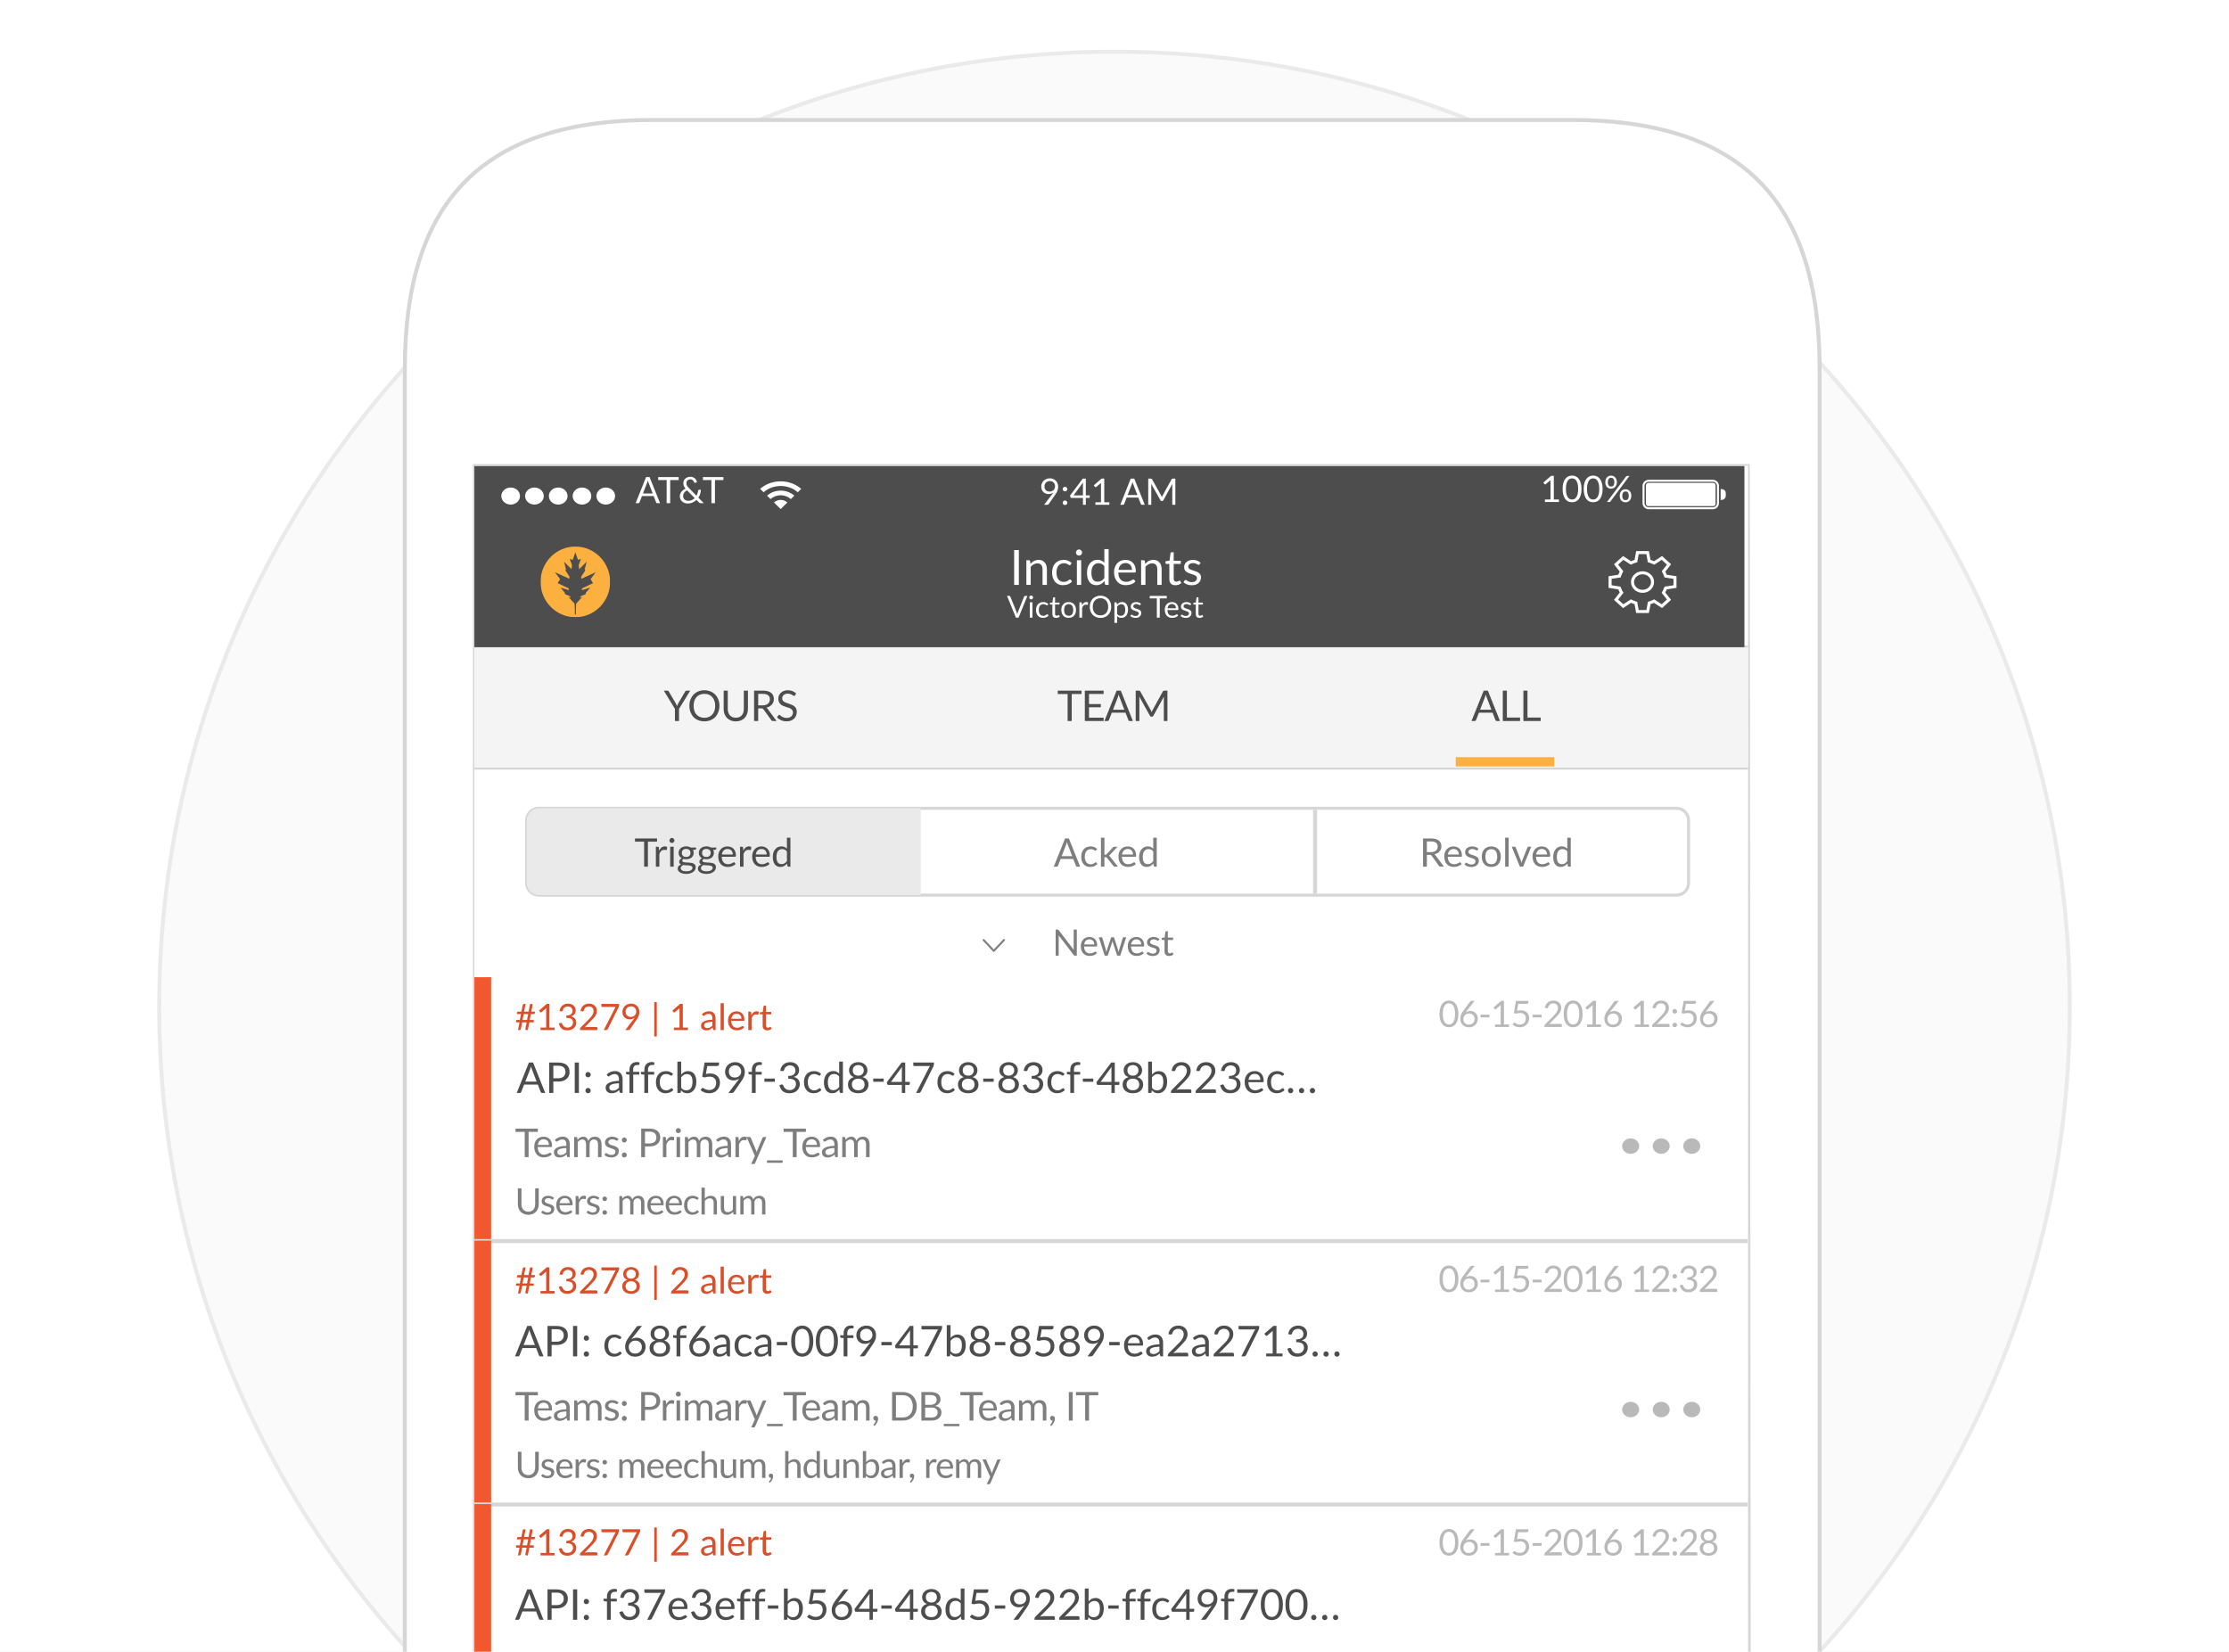
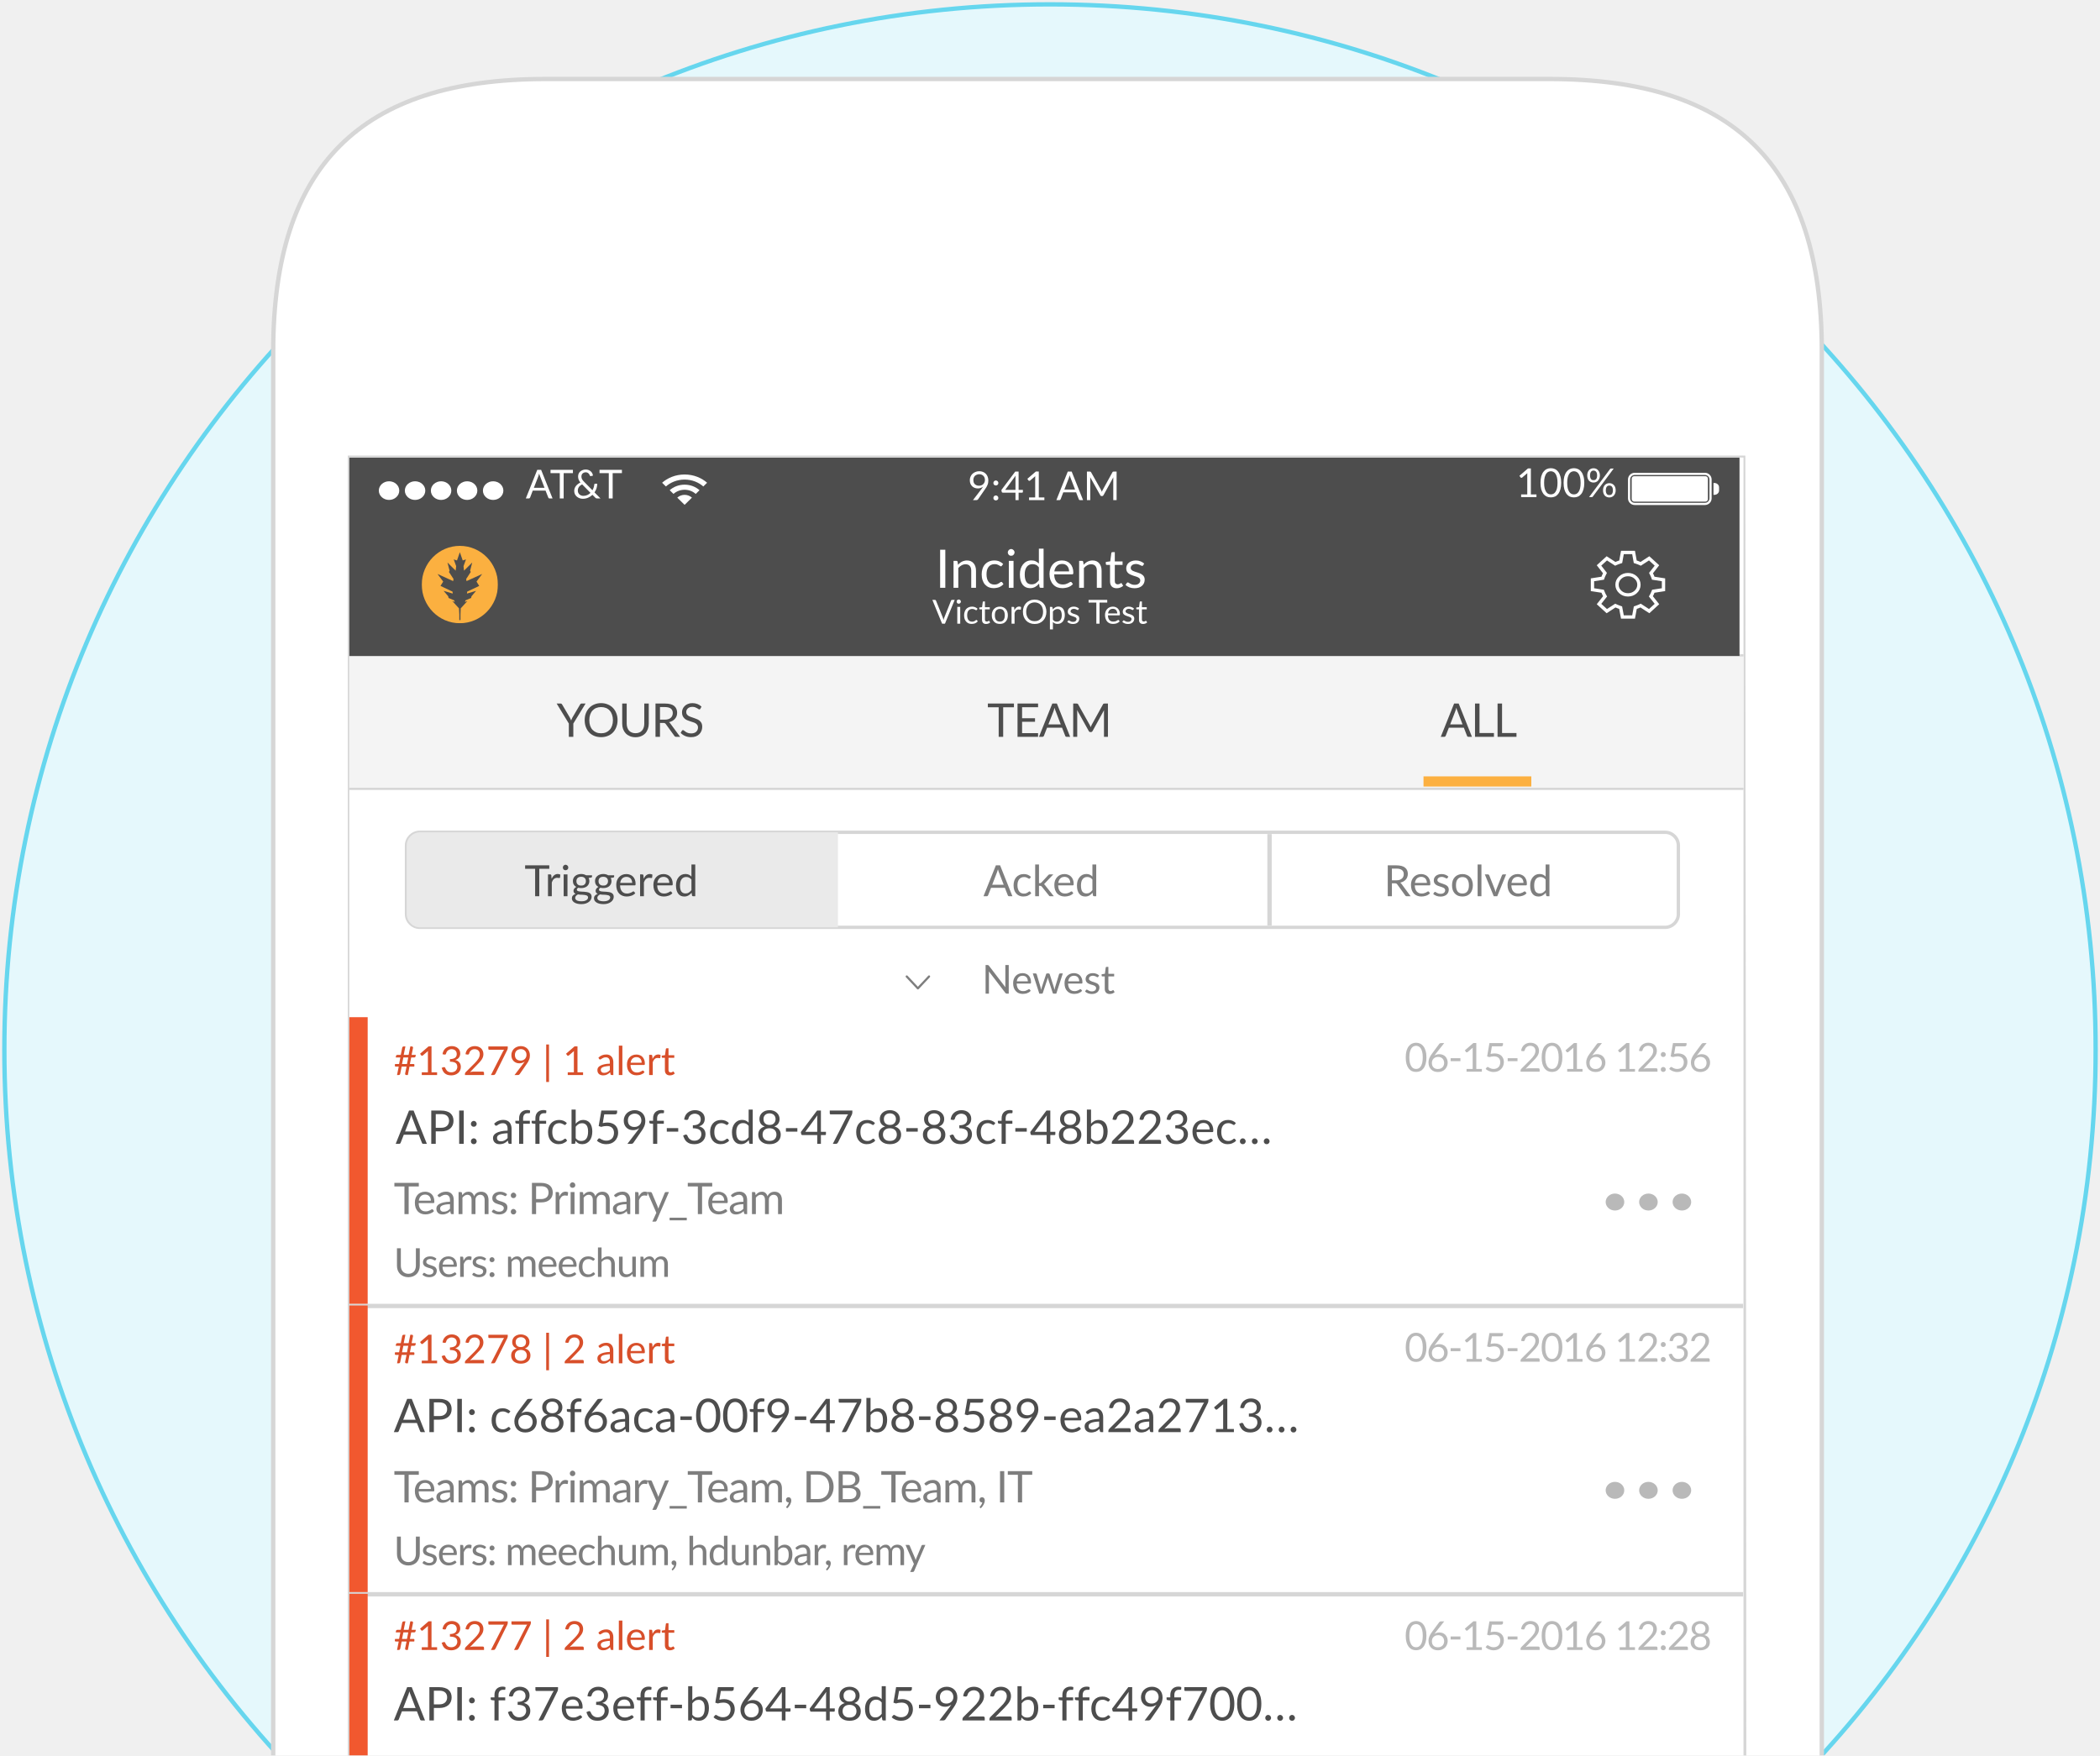
- <svg xmlns="http://www.w3.org/2000/svg" xmlns:xlink="http://www.w3.org/1999/xlink" width="560px" height="415px" viewBox="0 0 560 415" version="1.1">
+ <svg xmlns="http://www.w3.org/2000/svg" xmlns:xlink="http://www.w3.org/1999/xlink" width="482px" height="403px" viewBox="0 0 482 403" version="1.1">
  <defs>
    <rect id="path-1" x="0" y="0" width="560" height="415" />
    <polygon id="path-3" points="0.569 0.569 321.313 0.569 321.75 571.635 0.569 571.635" />
    <rect id="path-4" x="0.914" y="0" width="319.991" height="519.39" />
    <rect id="path-6" x="1.707" y="45.164" width="322.551" height="31.148" />
    <polygon id="path-7" points="17.528 0.033 0.042 0.033 0.042 17.793 17.528 17.793 17.528 0.033" />
    <rect id="path-9" x="28.586" y="3.504" width="19.199" height="7.398" rx="1.288" />
    <polygon id="path-10" points="5.76 10.473 11.148 5.178 5.76 0.223 0.372 5.178" />
  </defs>
  <g id="Product" stroke="none" stroke-width="1" fill="none" fill-rule="evenodd">
-     <g id="Desktop-HD" transform="translate(-683, -3885)">
+     <g id="Desktop-HD" transform="translate(-722, -3897)">
      <g id="Resolve" transform="translate(30, 592)">
        <g id="Mobile" transform="translate(189, 0)">
          <g id="Group-34" transform="translate(464, 3293)">
            <g id="Gold">
              <mask id="mask-2" fill="white">
                <use xlink:href="#path-1" />
              </mask>
-               <use id="Mask" fill="#FFFFFF" xlink:href="#path-1" />
+               <g id="Mask" />
              <g mask="url(#mask-2)">
                <g transform="translate(40, 13)">
-                   <circle id="Oval-12" stroke="#EAEAEA" fill="#FAFAFA" transform="translate(240, 240) scale(1, -1) rotate(180) translate(-240, -240) " cx="240" cy="240" r="240" />
+                   <circle id="Oval-12" stroke="#66D6EE" fill="#E5F8FC" transform="translate(240, 240) scale(1, -1) rotate(180) translate(-240, -240) " cx="240" cy="240" r="240" />
                  <g id="iPhone-Shape" stroke="none" fill="none" transform="translate(61.56944, 17)">
                    <path d="M293.12,0.137 C335.555,0.137 355.579,20.156 355.579,62.605 L355.579,682.539 C355.579,724.978 335.557,745.007 293.12,745.007 L62.598,745.007 C20.16,745.007 0.139,724.978 0.139,682.539 L0.139,62.605 C0.139,20.156 20.163,0.137 62.598,0.137 L293.12,0.137 Z" id="Edge" stroke="#D6D6D6" fill="#FFFFFF" />
                  </g>
                  <g id="Screen" stroke="none" fill="none" transform="translate(78.26852, 103.0419)">
                    <g>
                      <use fill="#EAEAEA" fill-rule="evenodd" xlink:href="#path-3" />
                      <path stroke="#D6D6D6" stroke-width="1" d="M1.069,1.069 L320.814,1.069 L321.25,571.135 L1.069,571.135 L1.069,1.069 Z" />
                    </g>
                    <g id="Group-5" transform="translate(0, 1)">
                      <mask id="mask-5" fill="white">
                        <use xlink:href="#path-4" />
                      </mask>
                      <use id="white-background" fill="#FFFFFF" xlink:href="#path-4" />
                      <g id="Group-4" mask="url(#mask-5)">
                        <g transform="translate(-1.70662, 0)">
                          <g id="TabBG" fill="none">
                            <use fill="#F4F4F4" fill-rule="evenodd" xlink:href="#path-6" />
                            <rect stroke="#D6D6D6" stroke-width="0.5" x="1.957" y="45.414" width="322.051" height="30.648" />
                          </g>
                          <g id="header" stroke-width="1" fill="none" fill-rule="evenodd" transform="translate(1.70662, 0)">
                            <rect id="Rectangle-1" fill="#4D4D4D" x="0" y="0" width="319.991" height="45.554" />
                            <g id="oakleaf" transform="translate(17.49285, 20.2461)">
                              <mask id="mask-8" fill="white">
                                <use xlink:href="#path-7" />
                              </mask>
                              <g id="Clip-5" />
                              <path d="M17.528,8.913 C17.528,13.817 13.613,17.793 8.785,17.793 C3.957,17.793 0.042,13.817 0.042,8.913 C0.042,4.009 3.957,0.033 8.785,0.033 C13.613,0.033 17.528,4.009 17.528,8.913" id="Fill-4" fill="#FBB040" mask="url(#mask-8)" />
                              <polygon id="Fill-7" fill="#4D4D4D" mask="url(#mask-8)" points="13.225 9.227 12.609 8.226 13.909 6.486 10.315 8.122 10.243 7.63 11.293 6.016 11.142 5.751 11.627 3.853 9.743 5.723 9.629 4.69 10.193 3.142 9.441 3.38 8.785 1.485 8.129 3.38 7.377 3.142 7.94 4.69 7.827 5.723 5.943 3.853 6.428 5.751 6.277 6.016 7.327 7.63 7.254 8.122 3.66 6.486 4.961 8.226 4.344 9.227 7.105 10.543 7.149 10.982 5.056 10.357 6.108 11.601 6.196 11.995 7.478 12.539 7.61 12.911 7.035 12.683 8.586 14.38 8.663 15.835 8.663 17.073 8.929 17.073 8.929 15.784 8.984 14.38 10.534 12.683 9.96 12.911 10.091 12.539 11.374 11.995 11.462 11.601 12.513 10.357 10.421 10.982 10.465 10.543" />
                            </g>
                            <text id="Incidents" font-family="Lato-Regular, Lato" font-size="12.197" font-weight="normal" fill="#FFFFFF">
                              <tspan x="135.406" y="29.91">Incidents</tspan>
                            </text>
                            <text id="VictorOps-Test" font-family="Lato-Regular, Lato" font-size="7.623" font-weight="normal" fill="#FFFFFF">
                              <tspan x="134.713" y="38.148">VictorOps Test</tspan>
                            </text>
                            <path d="M296.158,30.86 C296.653,30.408 296.906,29.848 296.906,29.201 C296.906,28.555 296.652,27.995 296.158,27.544 C295.669,27.098 295.075,26.873 294.392,26.873 C293.71,26.873 293.116,27.098 292.627,27.544 C292.132,27.996 291.877,28.556 291.877,29.201 C291.877,29.848 292.132,30.408 292.627,30.86 C293.115,31.305 293.709,31.529 294.392,31.529 C295.076,31.529 295.67,31.305 296.158,30.86 Z M302.544,30.335 L300.417,30.665 L300.207,30.697 L300.125,30.894 L299.958,31.29 C299.91,31.404 299.852,31.519 299.781,31.639 L299.648,31.864 L299.81,32.069 L301.041,33.631 L299.254,35.262 L297.467,34.099 L297.291,33.985 L297.101,34.072 C296.97,34.131 296.839,34.186 296.705,34.238 C296.568,34.291 296.427,34.343 296.283,34.393 L296.074,34.466 L296.034,34.683 L295.675,36.607 L293.109,36.607 L292.75,34.683 L292.71,34.467 L292.502,34.394 C292.354,34.342 292.214,34.29 292.081,34.238 C291.946,34.186 291.815,34.131 291.684,34.072 L291.494,33.985 L291.318,34.099 L289.532,35.262 L287.744,33.631 L288.975,32.069 L289.137,31.864 L289.004,31.639 C288.933,31.519 288.875,31.404 288.827,31.29 L288.661,30.894 L288.578,30.697 L288.368,30.665 L286.24,30.335 L286.24,28.068 L288.368,27.737 L288.597,27.702 L288.67,27.482 C288.711,27.363 288.758,27.244 288.812,27.127 C288.869,27.005 288.93,26.879 288.999,26.742 L289.108,26.527 L288.96,26.336 L287.743,24.774 L289.532,23.141 L291.302,24.289 L291.477,24.403 L291.667,24.316 C291.796,24.258 291.928,24.203 292.067,24.152 C292.207,24.099 292.355,24.048 292.511,23.997 L292.727,23.926 L292.767,23.702 L293.111,21.795 L295.673,21.795 L296.018,23.702 L296.058,23.926 L296.275,23.997 C296.422,24.045 296.569,24.097 296.718,24.152 C296.861,24.205 296.994,24.26 297.118,24.316 L297.308,24.403 L297.483,24.289 L299.253,23.141 L301.042,24.774 L299.825,26.336 L299.677,26.527 L299.786,26.742 C299.858,26.885 299.917,27.007 299.969,27.123 C300.028,27.25 300.076,27.369 300.115,27.482 L300.189,27.702 L300.417,27.737 L302.544,28.068 L302.544,30.335 Z" id="Fill-1" stroke="#FFFFFF" stroke-width="0.762" />
                            <g id="UIStatusBarWhite">
                              <rect id="BG" x="0" y="0" width="319.991" height="15.574" />
                              <text id="9:41-AM" font-family="Lato-Regular, Lato" font-size="9.148" font-weight="normal" line-spacing="12.197" letter-spacing="0.015" fill="#FFFFFF">
                                <tspan x="142.843" y="9.779">9:41 AM</tspan>
                              </text>
                              <text id="AT&amp;T" font-family="Lato-Regular, Lato" font-size="9.148" font-weight="normal" line-spacing="12.197" letter-spacing="0.015" fill="#FFFFFF">
                                <tspan x="41.386" y="9.389">AT&amp;T</tspan>
                              </text>
                              <g id="Battery-Percentage" transform="translate(265.806, 0)">
                                <g id="Base">
                                  <use fill-opacity="0" fill="#FFFFFF" fill-rule="evenodd" xlink:href="#path-9" />
                                  <rect stroke="#FFFFFF" stroke-width="0.5" x="28.836" y="3.754" width="18.699" height="6.898" rx="1.288" />
                                </g>
                                <rect id="Fill" fill="#FFFFFF" x="29.439" y="4.283" width="17.493" height="5.84" rx="0.576" />
                                <path d="M48.212,8.566 L48.403,8.566 C49.004,8.566 49.492,8.122 49.492,7.574 L49.492,6.832 C49.492,6.284 49.003,5.84 48.403,5.84 L48.212,5.84 L48.212,8.566 L48.212,8.566 Z" id="tip" fill="#FFFFFF" />
                                <text id="Percentage" font-family="Lato-Regular, Lato" font-size="9.148" font-weight="normal" line-spacing="12.197" letter-spacing="-0.004" fill="#FFFFFF">
                                  <tspan x="2.921" y="9.084">100%</tspan>
                                </text>
                              </g>
                              <g id="Wi-Fi-Full" transform="translate(72.10467, 0.389348)">
                                <mask id="mask-11" fill="white">
                                  <use xlink:href="#path-10" />
                                </mask>
                                <use id="Carrot" fill-opacity="0" fill="#000000" xlink:href="#path-10" />
                                <path d="M5.76,17.131 C1.636,17.131 -1.707,14.081 -1.707,10.318 C-1.707,6.555 1.636,3.504 5.76,3.504 C9.883,3.504 13.226,6.555 13.226,10.318 C13.226,14.081 9.883,17.131 5.76,17.131 Z M5.76,15.963 C9.177,15.963 11.946,13.436 11.946,10.318 C11.946,7.2 9.177,4.672 5.76,4.672 C2.343,4.672 -0.427,7.2 -0.427,10.318 C-0.427,13.436 2.343,15.963 5.76,15.963 Z" id="Outer" fill="#FFFFFF" mask="url(#mask-11)" />
                                <path d="M5.76,14.795 C3.05,14.795 0.853,12.791 0.853,10.318 C0.853,7.845 3.05,5.84 5.76,5.84 C8.47,5.84 10.666,7.845 10.666,10.318 C10.666,12.791 8.47,14.795 5.76,14.795 Z M5.76,13.627 C7.763,13.627 9.386,12.145 9.386,10.318 C9.386,8.49 7.763,7.008 5.76,7.008 C3.757,7.008 2.133,8.49 2.133,10.318 C2.133,12.145 3.757,13.627 5.76,13.627 Z" id="Middle" fill="#FFFFFF" mask="url(#mask-11)" />
                                <ellipse id="Inner" fill="#FFFFFF" mask="url(#mask-11)" cx="5.76" cy="10.318" rx="2.347" ry="2.141" />
                              </g>
                              <g id="Signal-Full" transform="translate(7.679788, 5.450872)" fill="#FFFFFF">
                                <ellipse id="Active" cx="2.347" cy="2.141" rx="2.347" ry="2.141" />
                                <ellipse id="Active" cx="8.32" cy="2.141" rx="2.347" ry="2.141" />
                                <ellipse id="Active" cx="14.293" cy="2.141" rx="2.347" ry="2.141" />
                                <ellipse id="Active" cx="20.266" cy="2.141" rx="2.347" ry="2.141" />
                                <path d="M26.239,4.283 C27.535,4.283 28.586,3.324 28.586,2.141 C28.586,0.959 27.535,0 26.239,0 C24.943,0 23.893,0.959 23.893,2.141 C23.893,3.324 24.943,4.283 26.239,4.283 Z" id="Active" />
                              </g>
                            </g>
                          </g>
                          <text id="Newest" fill="none" font-family="Lato-Regular, Lato" font-size="9.148" font-weight="normal" letter-spacing="-0.055">
                            <tspan x="147.813" y="123.079" fill="#7E7E7E">Newest</tspan>
                          </text>
                          <rect id="Rectangle-13" fill="#FCB040" fill-rule="evenodd" x="249.166" y="73.197" width="24.746" height="2.336" />
                          <text id="ALL" fill="none" font-family="Lato-Regular, Lato" font-size="10.672" font-weight="normal" letter-spacing="-0.305">
                            <tspan x="253.096" y="64.119" fill="#4D4D4D">ALL</tspan>
                          </text>
                          <text id="TEAM" fill="none" font-family="Lato-Regular, Lato" font-size="10.672" font-weight="normal" letter-spacing="-0.305">
                            <tspan x="149.019" y="64.119" fill="#4D4D4D">TEAM</tspan>
                          </text>
                          <text id="YOURS" fill="none" font-family="Lato-Regular, Lato" font-size="10.672" font-weight="normal" letter-spacing="-0.305">
                            <tspan x="50.186" y="64.119" fill="#4D4D4D">YOURS</tspan>
                          </text>
                          <g id="Segmented-Controller-3" stroke-width="1" fill="none" fill-rule="evenodd" transform="translate(15.35958, 85.65656)">
                            <rect id="Shape" stroke="#D6D6D6" stroke-width="0.762" x="0.381" y="0.381" width="291.923" height="21.82" rx="3.049" />
                            <path d="M0.427,3.444 C0.427,1.757 1.788,0.389 3.47,0.389 L99.411,0.389 L99.411,22.193 L3.47,22.193 C1.789,22.193 0.427,20.829 0.427,19.138 L0.427,3.444 Z" id="Selected-State" fill="#EAEAEA" />
                            <rect id="divider" fill="#D6D6D6" x="197.968" y="0.779" width="1" height="21.025" />
                            <text id="Triggered" font-family="Lato-Regular, Lato" font-size="9.91" font-weight="normal" letter-spacing="-0.059" fill="#4D4D4D">
                              <tspan x="27.45" y="15.062">Triggered</tspan>
                            </text>
                            <text id="Resolved" font-family="Lato-Regular, Lato" font-size="9.91" font-weight="normal" letter-spacing="-0.059" fill="#7E7E7E">
                              <tspan x="224.697" y="15.062">Resolved</tspan>
                            </text>
                            <text id="Acked" font-family="Lato-Regular, Lato" font-size="9.91" font-weight="normal" letter-spacing="-0.059" fill="#7E7E7E">
                              <tspan x="132.78" y="15.062">Acked</tspan>
                            </text>
                          </g>
                          <rect id="Rectangle-10" fill="#D6D6D6" fill-rule="evenodd" x="0" y="194.285" width="322.551" height="1" />
                          <rect id="Rectangle-10" fill="#F1582F" fill-rule="evenodd" x="1.707" y="128.485" width="5.12" height="65.8" />
                          <text id="API:-affcb59f-3cd8-4" fill="none" font-family="Lato-Regular, Lato" font-size="10.672" font-weight="normal">
                            <tspan x="13.226" y="157.563" fill="#4D4D4D">API: affcb59f-3cd8-47c8-83cf-48b223ec… </tspan>
                          </text>
                          <text id="06-15-2016-12:56-copy" fill="none" font-family="Lato-Regular, Lato" font-size="9.148" font-weight="normal" letter-spacing="-0.305">
                            <tspan x="244.807" y="140.989" fill="#B9B9B9">06-15-2016 12:56</tspan>
                          </text>
                          <text id="Teams:-Primary_Team" fill="none" font-family="Lato-Regular, Lato" font-size="10" font-weight="normal" letter-spacing="-0.25">
                            <tspan x="12.8" y="173.694" fill="#7E7E7E">Teams: Primary_Team</tspan>
                          </text>
                          <text id="Users:-meechum" fill="none" font-family="Lato-Regular, Lato" font-size="9.148" font-weight="normal" letter-spacing="-0.229">
                            <tspan x="12.8" y="188.1" fill="#7E7E7E">Users: meechum</tspan>
                          </text>
                          <rect id="Rectangle-10" fill="#D6D6D6" fill-rule="evenodd" x="0" y="260.474" width="322.551" height="1" />
                          <rect id="Rectangle-10" fill="#F1582F" fill-rule="evenodd" x="1.707" y="194.674" width="5.12" height="65.8" />
                          <text id="#13278-|-2-alert" fill="none" font-family="Lato-Regular, Lato" font-size="9.148" font-weight="normal">
                            <tspan x="12.8" y="207.957" fill="#D84F2A">#13278 | 2 alert</tspan>
                          </text>
                          <text id="#13279-|-1-alert" fill="none" font-family="Lato-Regular, Lato" font-size="9.148" font-weight="normal">
                            <tspan x="12.8" y="141.768" fill="#D84F2A">#13279 | 1 alert</tspan>
                          </text>
                          <text id="API:-c68f6aca-00f9-4" fill="none" font-family="Lato-Regular, Lato" font-size="10.672" font-weight="normal">
                            <tspan x="12.8" y="223.752" fill="#4D4D4D">API: c68f6aca-00f9-47b8-8589-ea2a2713… </tspan>
                          </text>
                          <text id="06-15-2016-12:32" fill="none" font-family="Lato-Regular, Lato" font-size="9.148" font-weight="normal" letter-spacing="-0.305">
                            <tspan x="244.807" y="207.567" fill="#B9B9B9">06-15-2016 12:32</tspan>
                          </text>
                          <text id="Teams:-Primary_Team," fill="none" font-family="Lato-Regular, Lato" font-size="10" font-weight="normal" letter-spacing="-0.25">
                            <tspan x="12.8" y="239.883" fill="#7E7E7E">Teams: Primary_Team, DB_Team, IT</tspan>
                          </text>
                          <text id="Users:-meechum,-hdun" fill="none" font-family="Lato-Regular, Lato" font-size="9.148" font-weight="normal" letter-spacing="-0.229">
                            <tspan x="12.8" y="254.289" fill="#7E7E7E">Users: meechum, hdunbar, remy</tspan>
                          </text>
                          <rect id="Rectangle-10" fill="#F1582F" fill-rule="evenodd" x="1.707" y="260.863" width="5.12" height="65.8" />
                          <text id="#13277-|-2-alert" fill="none" font-family="Lato-Regular, Lato" font-size="9.148" font-weight="normal">
                            <tspan x="12.8" y="273.757" fill="#D84F2A">#13277 | 2 alert</tspan>
                          </text>
                          <text id="API:-f37e3eff-b564-4" fill="none" font-family="Lato-Regular, Lato" font-size="10.672" font-weight="normal">
                            <tspan x="12.8" y="289.941" fill="#4D4D4D">API: f37e3eff-b564-48d5-922b-ffc49f700… </tspan>
                          </text>
                          <text id="06-15-2016-12:28" fill="none" font-family="Lato-Regular, Lato" font-size="9.148" font-weight="normal" letter-spacing="-0.305">
                            <tspan x="244.807" y="273.757" fill="#B9B9B9">06-15-2016 12:28</tspan>
                          </text>
                          <text id="Teams:-Duty_Team,-Pr" fill="none" font-family="Lato-Regular, Lato" font-size="10" font-weight="normal" letter-spacing="-0.25">
                            <tspan x="12.8" y="306.073" fill="#7E7E7E">Teams: Duty_Team, Primary_Team, DB_Team, IT</tspan>
                          </text>
                          <g id="Group-3" stroke-width="1" fill="none" fill-rule="evenodd" transform="translate(290.552, 294.3471)">
                            <rect id="Rectangle-1-Copy-165" x="0" y="0" width="20.479" height="18.689" />
                          </g>
                          <g id="Group-3" stroke-width="1" fill="none" fill-rule="evenodd" transform="translate(290.552, 227.7686)">
                            <rect id="Rectangle-1-Copy-165" x="0" y="0" width="20.479" height="18.689" />
                            <g id="Group-931" transform="translate(0.426655, 7.397612)" fill="#B9B9B9">
                              <path d="M4.267,1.947 C4.267,3.022 3.312,3.893 2.133,3.893 C0.955,3.893 0,3.022 0,1.947 C0,0.871 0.955,0 2.133,0 C3.312,0 4.267,0.871 4.267,1.947 L4.267,1.947 Z" id="Stroke-4424" />
                              <path d="M11.946,1.947 C11.946,3.022 10.991,3.893 9.813,3.893 C8.635,3.893 7.68,3.022 7.68,1.947 C7.68,0.871 8.635,0 9.813,0 C10.991,0 11.946,0.871 11.946,1.947 L11.946,1.947 Z" id="Stroke-4425" />
                              <path d="M19.626,1.947 C19.626,3.022 18.671,3.893 17.493,3.893 C16.314,3.893 15.36,3.022 15.36,1.947 C15.36,0.871 16.314,0 17.493,0 C18.671,0 19.626,0.871 19.626,1.947 L19.626,1.947 Z" id="Stroke-4426" />
                            </g>
                          </g>
                          <g id="Group-3" stroke-width="1" fill="none" fill-rule="evenodd" transform="translate(290.552, 161.5794)">
                            <rect id="Rectangle-1-Copy-165" x="0" y="0" width="20.479" height="18.689" />
                            <g id="Group-931" transform="translate(0.426655, 7.397612)" fill="#B9B9B9">
                              <path d="M4.267,1.947 C4.267,3.022 3.312,3.893 2.133,3.893 C0.955,3.893 0,3.022 0,1.947 C0,0.871 0.955,0 2.133,0 C3.312,0 4.267,0.871 4.267,1.947 L4.267,1.947 Z" id="Stroke-4424" />
                              <path d="M9.813,3.893 C8.635,3.893 7.68,3.022 7.68,1.947 C7.68,0.871 8.635,0 9.813,0 C10.991,0 11.946,0.871 11.946,1.947 C11.946,3.022 10.991,3.893 9.813,3.893 Z" id="Stroke-4425" />
                              <path d="M19.626,1.947 C19.626,3.022 18.671,3.893 17.493,3.893 C16.314,3.893 15.36,3.022 15.36,1.947 C15.36,0.871 16.314,0 17.493,0 C18.671,0 19.626,0.871 19.626,1.947 L19.626,1.947 Z" id="Stroke-4426" />
                            </g>
                          </g>
                          <g id="Group-2" stroke-width="1" fill="none" fill-rule="evenodd" transform="translate(127.9965, 115.6364)">
                            <rect id="Rectangle-1-Copy-127" opacity="0.2" x="0" y="0" width="10.24" height="9.344" />
                            <g id="Group-123" transform="translate(2.559929, 3.504132)" stroke-linecap="round" stroke-width="0.5" stroke="#7E7E7E" stroke-linejoin="round">
                              <polyline id="Stroke-562" points="0 0 2.56 2.725 5.12 0" />
                            </g>
                          </g>
                        </g>
                      </g>
                    </g>
                  </g>
                </g>
              </g>
            </g>
          </g>
        </g>
      </g>
    </g>
  </g>
</svg>
